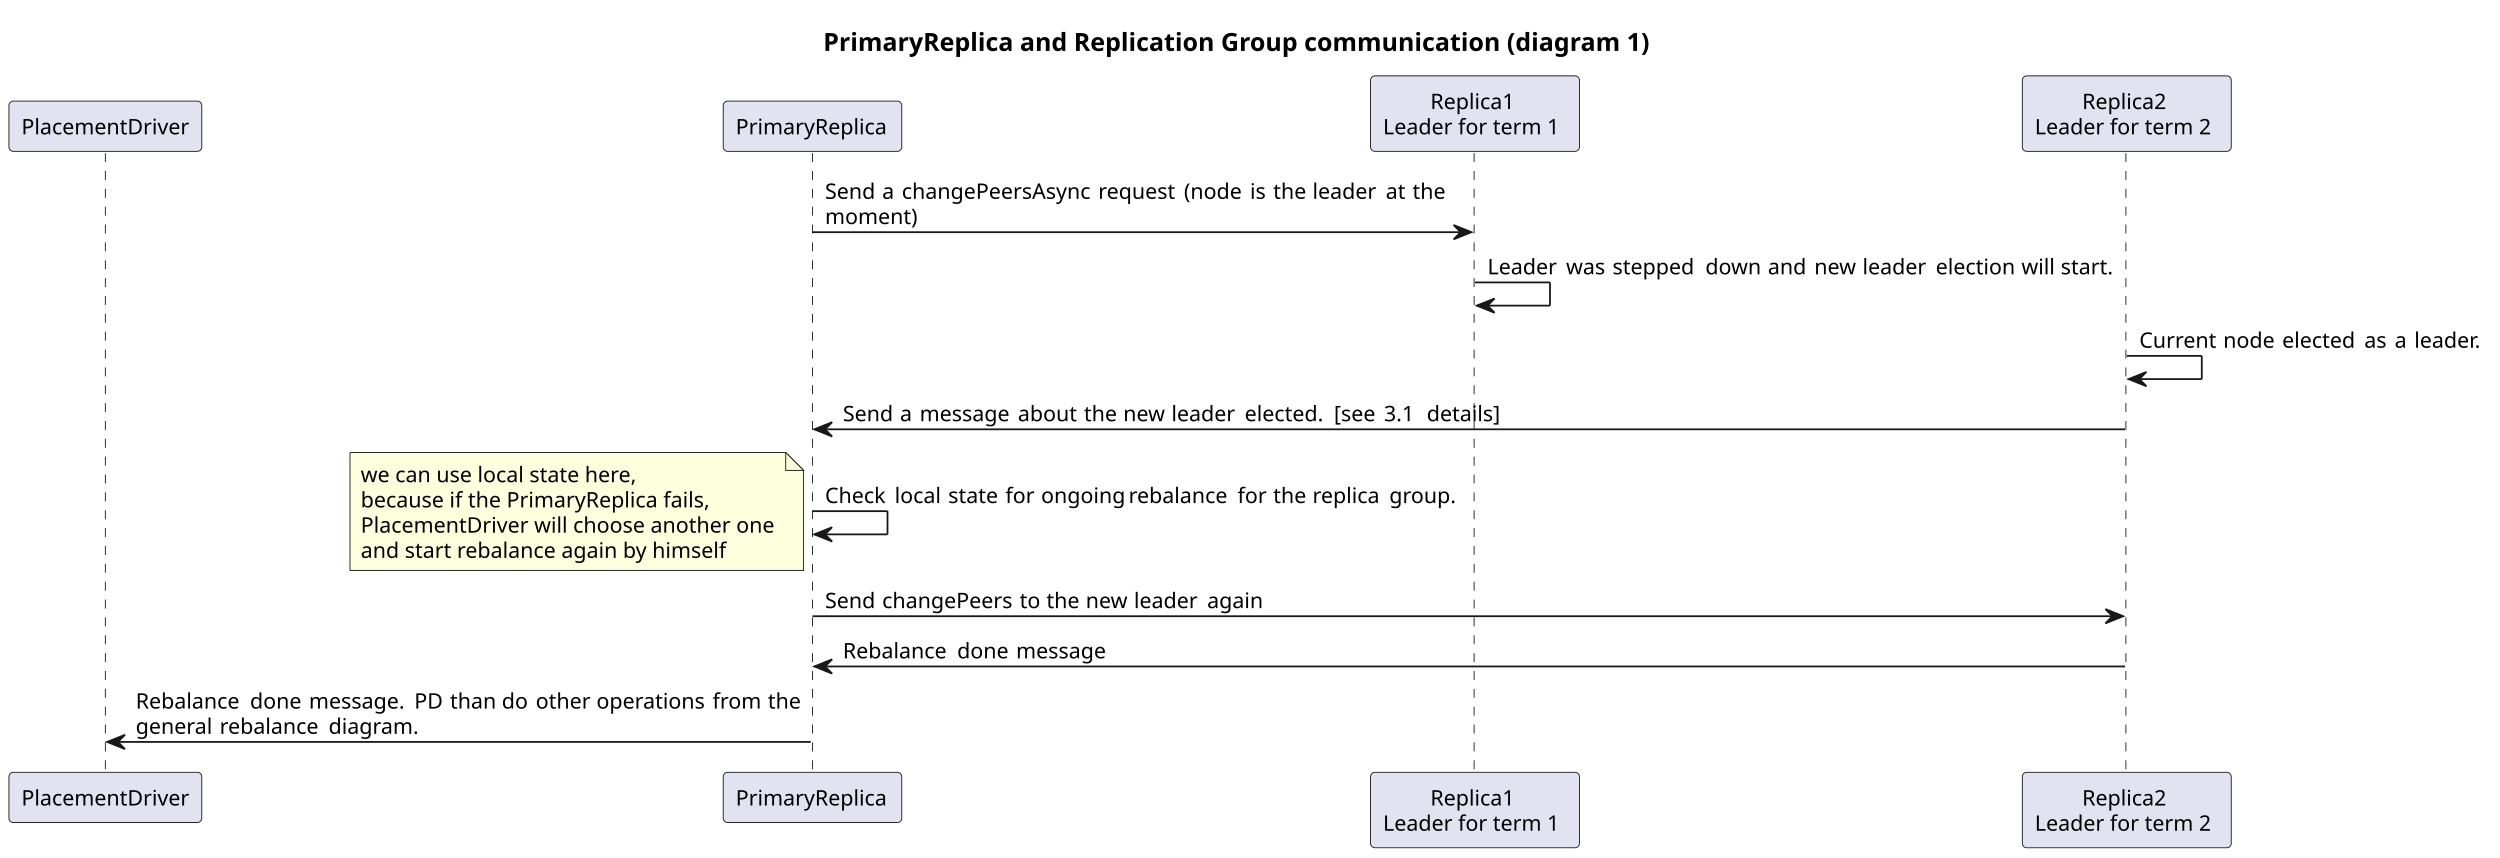
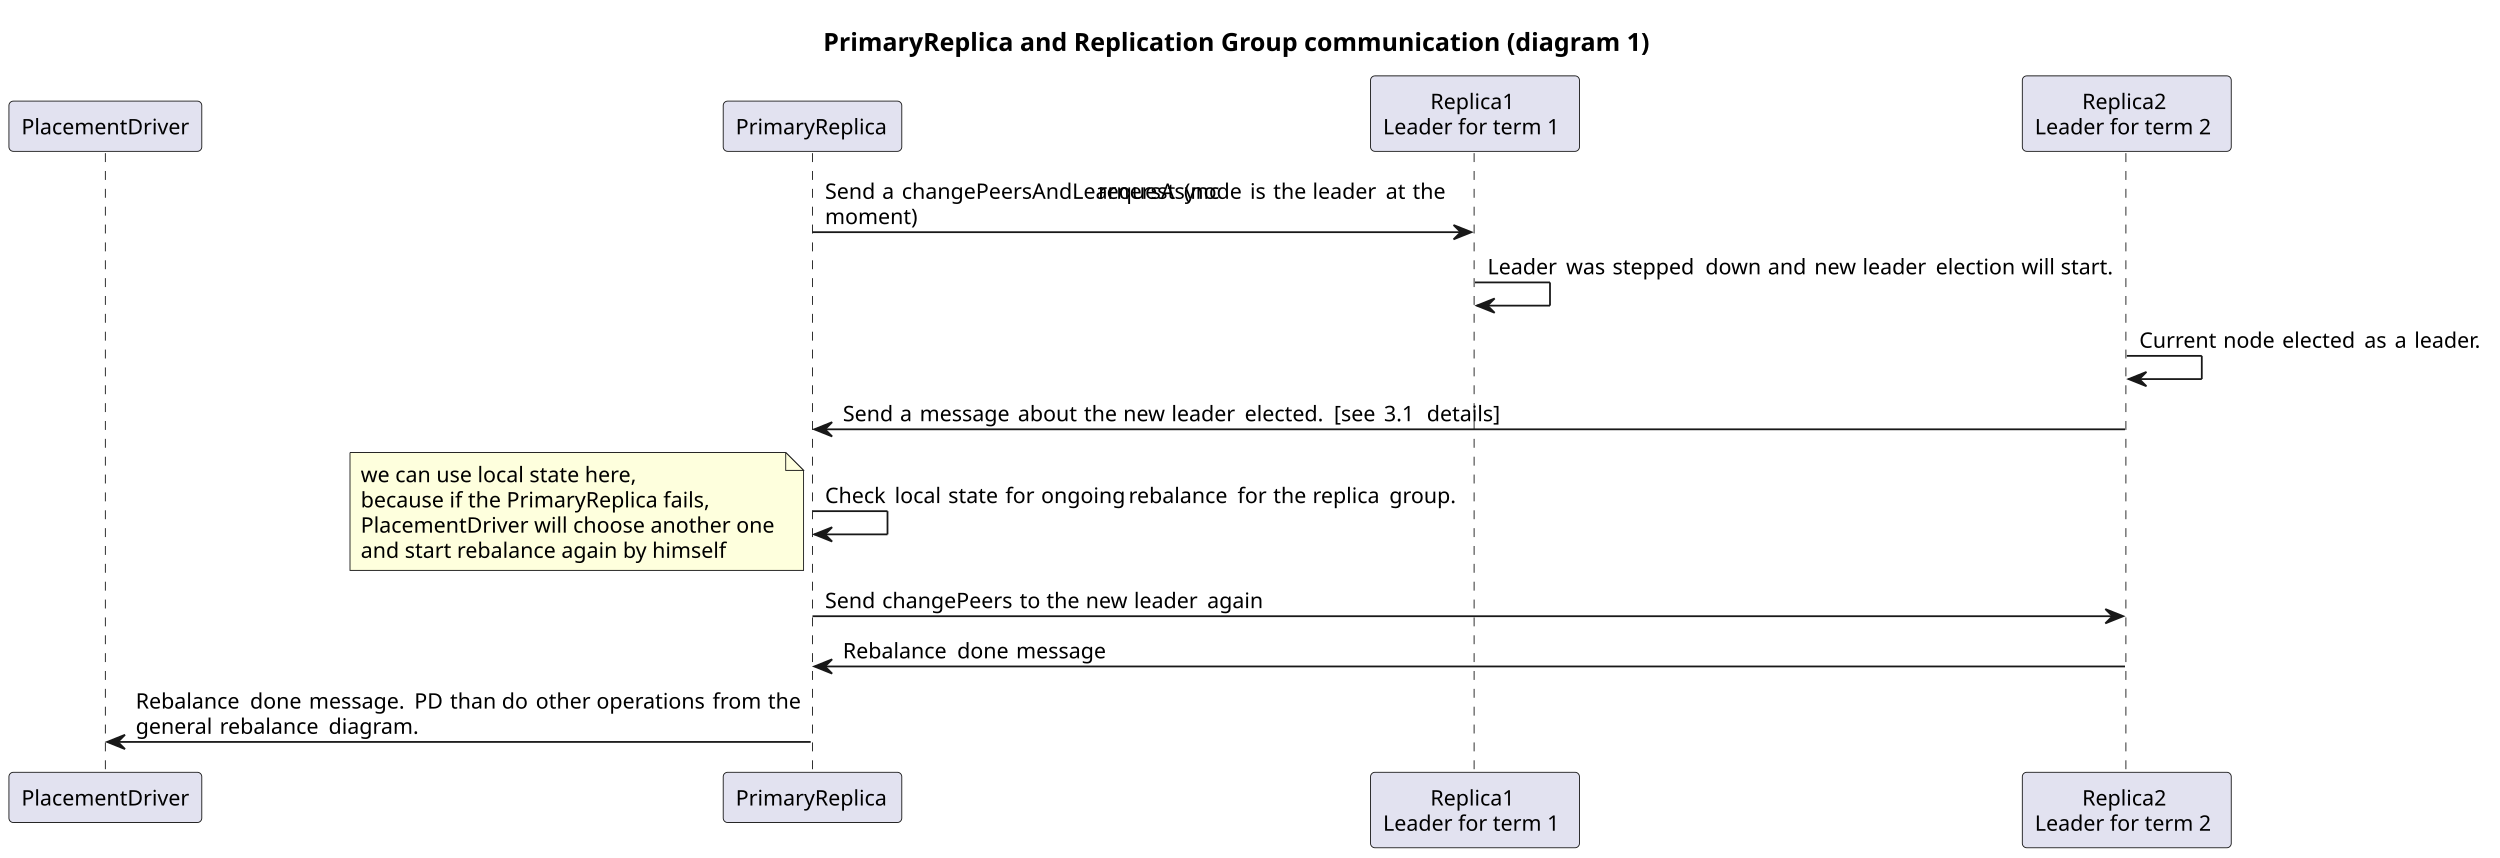
<svg xmlns="http://www.w3.org/2000/svg" contentStyleType="text/css" height="480px" preserveAspectRatio="none" style="width:1400px;height:480px;background:#FFFFFF;" version="1.1" viewBox="0 0 1400 480" width="1400px" zoomAndPan="magnify">
  <defs />
  <g>
    <text fill="#000000" font-family="sans-serif" font-size="14" font-weight="bold" lengthAdjust="spacing" textLength="477" x="461" y="28.535">PrimaryReplica and Replication Group communication (diagram 1)</text>
    <line style="stroke:#181818;stroke-width:0.5;stroke-dasharray:5.0,5.0;" x1="59" x2="59" y1="85.754" y2="433.481" />
    <line style="stroke:#181818;stroke-width:0.5;stroke-dasharray:5.0,5.0;" x1="455" x2="455" y1="85.754" y2="433.481" />
    <line style="stroke:#181818;stroke-width:0.5;stroke-dasharray:5.0,5.0;" x1="825.5" x2="825.5" y1="85.754" y2="433.481" />
    <line style="stroke:#181818;stroke-width:0.5;stroke-dasharray:5.0,5.0;" x1="1190.5" x2="1190.5" y1="85.754" y2="433.481" />
    <rect fill="#E2E2F0" height="28.133" rx="2.5" ry="2.5" style="stroke:#181818;stroke-width:0.5;" width="108" x="5" y="56.621" />
    <text fill="#000000" font-family="sans-serif" font-size="12" lengthAdjust="spacing" textLength="94" x="12" y="75.223">PlacementDriver</text>
    <rect fill="#E2E2F0" height="28.133" rx="2.5" ry="2.5" style="stroke:#181818;stroke-width:0.5;" width="108" x="5" y="432.481" />
    <text fill="#000000" font-family="sans-serif" font-size="12" lengthAdjust="spacing" textLength="94" x="12" y="451.082">PlacementDriver</text>
    <rect fill="#E2E2F0" height="28.133" rx="2.5" ry="2.5" style="stroke:#181818;stroke-width:0.5;" width="100" x="405" y="56.621" />
    <text fill="#000000" font-family="sans-serif" font-size="12" lengthAdjust="spacing" textLength="86" x="412" y="75.223">PrimaryReplica</text>
    <rect fill="#E2E2F0" height="28.133" rx="2.5" ry="2.5" style="stroke:#181818;stroke-width:0.5;" width="100" x="405" y="432.481" />
    <text fill="#000000" font-family="sans-serif" font-size="12" lengthAdjust="spacing" textLength="86" x="412" y="451.082">PrimaryReplica</text>
    <rect fill="#E2E2F0" height="42.266" rx="2.5" ry="2.5" style="stroke:#181818;stroke-width:0.5;" width="117" x="767.5" y="42.488" />
    <text fill="#000000" font-family="sans-serif" font-size="12" lengthAdjust="spacing" textLength="50" x="801" y="61.09">Replica1</text>
    <text fill="#000000" font-family="sans-serif" font-size="12" lengthAdjust="spacing" textLength="103" x="774.5" y="75.223">Leader for term 1</text>
    <rect fill="#E2E2F0" height="42.266" rx="2.5" ry="2.5" style="stroke:#181818;stroke-width:0.5;" width="117" x="767.5" y="432.481" />
    <text fill="#000000" font-family="sans-serif" font-size="12" lengthAdjust="spacing" textLength="50" x="801" y="451.082">Replica1</text>
    <text fill="#000000" font-family="sans-serif" font-size="12" lengthAdjust="spacing" textLength="103" x="774.5" y="465.215">Leader for term 1</text>
    <rect fill="#E2E2F0" height="42.266" rx="2.5" ry="2.5" style="stroke:#181818;stroke-width:0.5;" width="117" x="1132.5" y="42.488" />
    <text fill="#000000" font-family="sans-serif" font-size="12" lengthAdjust="spacing" textLength="50" x="1166" y="61.09">Replica2</text>
    <text fill="#000000" font-family="sans-serif" font-size="12" lengthAdjust="spacing" textLength="103" x="1139.5" y="75.223">Leader for term 2</text>
    <rect fill="#E2E2F0" height="42.266" rx="2.5" ry="2.5" style="stroke:#181818;stroke-width:0.5;" width="117" x="1132.5" y="432.481" />
    <text fill="#000000" font-family="sans-serif" font-size="12" lengthAdjust="spacing" textLength="50" x="1166" y="451.082">Replica2</text>
    <text fill="#000000" font-family="sans-serif" font-size="12" lengthAdjust="spacing" textLength="103" x="1139.5" y="465.215">Leader for term 2</text>
    <polygon fill="#181818" points="814,126.019,824,130.019,814,134.019,818,130.019" style="stroke:#181818;stroke-width:1.0;" />
    <line style="stroke:#181818;stroke-width:1.0;" x1="455" x2="820" y1="130.019" y2="130.019" />
    <text fill="#000000" font-family="sans-serif" font-size="12" lengthAdjust="spacing" textLength="28" x="462" y="111.356">Send</text>
    <text fill="#000000" font-family="sans-serif" font-size="12" lengthAdjust="spacing" textLength="4" x="490" y="111.356"> </text>
    <text fill="#000000" font-family="sans-serif" font-size="12" lengthAdjust="spacing" textLength="7" x="494" y="111.356">a</text>
    <text fill="#000000" font-family="sans-serif" font-size="12" lengthAdjust="spacing" textLength="4" x="501" y="111.356"> </text>
-     <text fill="#000000" font-family="sans-serif" font-size="12" lengthAdjust="spacing" textLength="106" x="505" y="111.356">changePeersAsync</text>
+     <text fill="#000000" font-family="sans-serif" font-size="12" lengthAdjust="spacing" textLength="106" x="505" y="111.356">changePeersAndLearnersAsync</text>
    <text fill="#000000" font-family="sans-serif" font-size="12" lengthAdjust="spacing" textLength="4" x="611" y="111.356"> </text>
    <text fill="#000000" font-family="sans-serif" font-size="12" lengthAdjust="spacing" textLength="44" x="615" y="111.356">request</text>
    <text fill="#000000" font-family="sans-serif" font-size="12" lengthAdjust="spacing" textLength="4" x="659" y="111.356"> </text>
    <text fill="#000000" font-family="sans-serif" font-size="12" lengthAdjust="spacing" textLength="33" x="663" y="111.356">(node</text>
    <text fill="#000000" font-family="sans-serif" font-size="12" lengthAdjust="spacing" textLength="4" x="696" y="111.356"> </text>
    <text fill="#000000" font-family="sans-serif" font-size="12" lengthAdjust="spacing" textLength="9" x="700" y="111.356">is</text>
    <text fill="#000000" font-family="sans-serif" font-size="12" lengthAdjust="spacing" textLength="4" x="709" y="111.356"> </text>
    <text fill="#000000" font-family="sans-serif" font-size="12" lengthAdjust="spacing" textLength="18" x="713" y="111.356">the</text>
    <text fill="#000000" font-family="sans-serif" font-size="12" lengthAdjust="spacing" textLength="4" x="731" y="111.356"> </text>
    <text fill="#000000" font-family="sans-serif" font-size="12" lengthAdjust="spacing" textLength="37" x="735" y="111.356">leader</text>
    <text fill="#000000" font-family="sans-serif" font-size="12" lengthAdjust="spacing" textLength="4" x="772" y="111.356"> </text>
    <text fill="#000000" font-family="sans-serif" font-size="12" lengthAdjust="spacing" textLength="11" x="776" y="111.356">at</text>
    <text fill="#000000" font-family="sans-serif" font-size="12" lengthAdjust="spacing" textLength="4" x="787" y="111.356"> </text>
    <text fill="#000000" font-family="sans-serif" font-size="12" lengthAdjust="spacing" textLength="18" x="791" y="111.356">the</text>
    <text fill="#000000" font-family="sans-serif" font-size="12" lengthAdjust="spacing" textLength="51" x="462" y="125.488">moment)</text>
    <line style="stroke:#181818;stroke-width:1.0;" x1="826" x2="868" y1="158.152" y2="158.152" />
    <line style="stroke:#181818;stroke-width:1.0;" x1="868" x2="868" y1="158.152" y2="171.152" />
    <line style="stroke:#181818;stroke-width:1.0;" x1="827" x2="868" y1="171.152" y2="171.152" />
    <polygon fill="#181818" points="837,167.152,827,171.152,837,175.152,833,171.152" style="stroke:#181818;stroke-width:1.0;" />
    <text fill="#000000" font-family="sans-serif" font-size="12" lengthAdjust="spacing" textLength="40" x="833" y="153.621">Leader</text>
    <text fill="#000000" font-family="sans-serif" font-size="12" lengthAdjust="spacing" textLength="4" x="873" y="153.621"> </text>
    <text fill="#000000" font-family="sans-serif" font-size="12" lengthAdjust="spacing" textLength="22" x="877" y="153.621">was</text>
    <text fill="#000000" font-family="sans-serif" font-size="12" lengthAdjust="spacing" textLength="4" x="899" y="153.621"> </text>
    <text fill="#000000" font-family="sans-serif" font-size="12" lengthAdjust="spacing" textLength="48" x="903" y="153.621">stepped</text>
    <text fill="#000000" font-family="sans-serif" font-size="12" lengthAdjust="spacing" textLength="4" x="951" y="153.621"> </text>
    <text fill="#000000" font-family="sans-serif" font-size="12" lengthAdjust="spacing" textLength="31" x="955" y="153.621">down</text>
    <text fill="#000000" font-family="sans-serif" font-size="12" lengthAdjust="spacing" textLength="4" x="986" y="153.621"> </text>
    <text fill="#000000" font-family="sans-serif" font-size="12" lengthAdjust="spacing" textLength="22" x="990" y="153.621">and</text>
    <text fill="#000000" font-family="sans-serif" font-size="12" lengthAdjust="spacing" textLength="4" x="1012" y="153.621"> </text>
    <text fill="#000000" font-family="sans-serif" font-size="12" lengthAdjust="spacing" textLength="23" x="1016" y="153.621">new</text>
    <text fill="#000000" font-family="sans-serif" font-size="12" lengthAdjust="spacing" textLength="4" x="1039" y="153.621"> </text>
    <text fill="#000000" font-family="sans-serif" font-size="12" lengthAdjust="spacing" textLength="37" x="1043" y="153.621">leader</text>
    <text fill="#000000" font-family="sans-serif" font-size="12" lengthAdjust="spacing" textLength="4" x="1080" y="153.621"> </text>
    <text fill="#000000" font-family="sans-serif" font-size="12" lengthAdjust="spacing" textLength="44" x="1084" y="153.621">election</text>
    <text fill="#000000" font-family="sans-serif" font-size="12" lengthAdjust="spacing" textLength="4" x="1128" y="153.621"> </text>
    <text fill="#000000" font-family="sans-serif" font-size="12" lengthAdjust="spacing" textLength="18" x="1132" y="153.621">will</text>
    <text fill="#000000" font-family="sans-serif" font-size="12" lengthAdjust="spacing" textLength="4" x="1150" y="153.621"> </text>
    <text fill="#000000" font-family="sans-serif" font-size="12" lengthAdjust="spacing" textLength="30" x="1154" y="153.621">start.</text>
    <line style="stroke:#181818;stroke-width:1.0;" x1="1191" x2="1233" y1="199.285" y2="199.285" />
    <line style="stroke:#181818;stroke-width:1.0;" x1="1233" x2="1233" y1="199.285" y2="212.285" />
    <line style="stroke:#181818;stroke-width:1.0;" x1="1192" x2="1233" y1="212.285" y2="212.285" />
    <polygon fill="#181818" points="1202,208.285,1192,212.285,1202,216.285,1198,212.285" style="stroke:#181818;stroke-width:1.0;" />
    <text fill="#000000" font-family="sans-serif" font-size="12" lengthAdjust="spacing" textLength="43" x="1198" y="194.754">Current</text>
    <text fill="#000000" font-family="sans-serif" font-size="12" lengthAdjust="spacing" textLength="4" x="1241" y="194.754"> </text>
    <text fill="#000000" font-family="sans-serif" font-size="12" lengthAdjust="spacing" textLength="29" x="1245" y="194.754">node</text>
    <text fill="#000000" font-family="sans-serif" font-size="12" lengthAdjust="spacing" textLength="4" x="1274" y="194.754"> </text>
    <text fill="#000000" font-family="sans-serif" font-size="12" lengthAdjust="spacing" textLength="42" x="1278" y="194.754">elected</text>
    <text fill="#000000" font-family="sans-serif" font-size="12" lengthAdjust="spacing" textLength="4" x="1320" y="194.754"> </text>
    <text fill="#000000" font-family="sans-serif" font-size="12" lengthAdjust="spacing" textLength="13" x="1324" y="194.754">as</text>
    <text fill="#000000" font-family="sans-serif" font-size="12" lengthAdjust="spacing" textLength="4" x="1337" y="194.754"> </text>
    <text fill="#000000" font-family="sans-serif" font-size="12" lengthAdjust="spacing" textLength="7" x="1341" y="194.754">a</text>
    <text fill="#000000" font-family="sans-serif" font-size="12" lengthAdjust="spacing" textLength="4" x="1348" y="194.754"> </text>
    <text fill="#000000" font-family="sans-serif" font-size="12" lengthAdjust="spacing" textLength="41" x="1352" y="194.754">leader.</text>
    <polygon fill="#181818" points="466,236.418,456,240.418,466,244.418,462,240.418" style="stroke:#181818;stroke-width:1.0;" />
    <line style="stroke:#181818;stroke-width:1.0;" x1="460" x2="1190" y1="240.418" y2="240.418" />
    <text fill="#000000" font-family="sans-serif" font-size="12" lengthAdjust="spacing" textLength="28" x="472" y="235.887">Send</text>
    <text fill="#000000" font-family="sans-serif" font-size="12" lengthAdjust="spacing" textLength="4" x="500" y="235.887"> </text>
    <text fill="#000000" font-family="sans-serif" font-size="12" lengthAdjust="spacing" textLength="7" x="504" y="235.887">a</text>
    <text fill="#000000" font-family="sans-serif" font-size="12" lengthAdjust="spacing" textLength="4" x="511" y="235.887"> </text>
    <text fill="#000000" font-family="sans-serif" font-size="12" lengthAdjust="spacing" textLength="51" x="515" y="235.887">message</text>
    <text fill="#000000" font-family="sans-serif" font-size="12" lengthAdjust="spacing" textLength="4" x="566" y="235.887"> </text>
    <text fill="#000000" font-family="sans-serif" font-size="12" lengthAdjust="spacing" textLength="33" x="570" y="235.887">about</text>
    <text fill="#000000" font-family="sans-serif" font-size="12" lengthAdjust="spacing" textLength="4" x="603" y="235.887"> </text>
    <text fill="#000000" font-family="sans-serif" font-size="12" lengthAdjust="spacing" textLength="18" x="607" y="235.887">the</text>
    <text fill="#000000" font-family="sans-serif" font-size="12" lengthAdjust="spacing" textLength="4" x="625" y="235.887"> </text>
    <text fill="#000000" font-family="sans-serif" font-size="12" lengthAdjust="spacing" textLength="23" x="629" y="235.887">new</text>
    <text fill="#000000" font-family="sans-serif" font-size="12" lengthAdjust="spacing" textLength="4" x="652" y="235.887"> </text>
    <text fill="#000000" font-family="sans-serif" font-size="12" lengthAdjust="spacing" textLength="37" x="656" y="235.887">leader</text>
    <text fill="#000000" font-family="sans-serif" font-size="12" lengthAdjust="spacing" textLength="4" x="693" y="235.887"> </text>
    <text fill="#000000" font-family="sans-serif" font-size="12" lengthAdjust="spacing" textLength="46" x="697" y="235.887">elected.</text>
    <text fill="#000000" font-family="sans-serif" font-size="12" lengthAdjust="spacing" textLength="4" x="743" y="235.887"> </text>
    <text fill="#000000" font-family="sans-serif" font-size="12" lengthAdjust="spacing" textLength="24" x="747" y="235.887">[see</text>
    <text fill="#000000" font-family="sans-serif" font-size="12" lengthAdjust="spacing" textLength="4" x="771" y="235.887"> </text>
    <text fill="#000000" font-family="sans-serif" font-size="12" lengthAdjust="spacing" textLength="20" x="775" y="235.887">3.1</text>
    <text fill="#000000" font-family="sans-serif" font-size="12" lengthAdjust="spacing" textLength="4" x="795" y="235.887"> </text>
    <text fill="#000000" font-family="sans-serif" font-size="12" lengthAdjust="spacing" textLength="42" x="799" y="235.887">details]</text>
    <line style="stroke:#181818;stroke-width:1.0;" x1="455" x2="497" y1="286.25" y2="286.25" />
    <line style="stroke:#181818;stroke-width:1.0;" x1="497" x2="497" y1="286.25" y2="299.25" />
    <line style="stroke:#181818;stroke-width:1.0;" x1="456" x2="497" y1="299.25" y2="299.25" />
    <polygon fill="#181818" points="466,295.25,456,299.25,466,303.25,462,299.25" style="stroke:#181818;stroke-width:1.0;" />
    <text fill="#000000" font-family="sans-serif" font-size="12" lengthAdjust="spacing" textLength="35" x="462" y="281.719">Check</text>
    <text fill="#000000" font-family="sans-serif" font-size="12" lengthAdjust="spacing" textLength="4" x="497" y="281.719"> </text>
    <text fill="#000000" font-family="sans-serif" font-size="12" lengthAdjust="spacing" textLength="26" x="501" y="281.719">local</text>
    <text fill="#000000" font-family="sans-serif" font-size="12" lengthAdjust="spacing" textLength="4" x="527" y="281.719"> </text>
    <text fill="#000000" font-family="sans-serif" font-size="12" lengthAdjust="spacing" textLength="28" x="531" y="281.719">state</text>
    <text fill="#000000" font-family="sans-serif" font-size="12" lengthAdjust="spacing" textLength="4" x="559" y="281.719"> </text>
    <text fill="#000000" font-family="sans-serif" font-size="12" lengthAdjust="spacing" textLength="16" x="563" y="281.719">for</text>
    <text fill="#000000" font-family="sans-serif" font-size="12" lengthAdjust="spacing" textLength="4" x="579" y="281.719"> </text>
    <text fill="#000000" font-family="sans-serif" font-size="12" lengthAdjust="spacing" textLength="45" x="583" y="281.719">ongoing</text>
    <text fill="#000000" font-family="sans-serif" font-size="12" lengthAdjust="spacing" textLength="4" x="628" y="281.719"> </text>
    <text fill="#000000" font-family="sans-serif" font-size="12" lengthAdjust="spacing" textLength="57" x="632" y="281.719">rebalance</text>
    <text fill="#000000" font-family="sans-serif" font-size="12" lengthAdjust="spacing" textLength="4" x="689" y="281.719"> </text>
    <text fill="#000000" font-family="sans-serif" font-size="12" lengthAdjust="spacing" textLength="16" x="693" y="281.719">for</text>
    <text fill="#000000" font-family="sans-serif" font-size="12" lengthAdjust="spacing" textLength="4" x="709" y="281.719"> </text>
    <text fill="#000000" font-family="sans-serif" font-size="12" lengthAdjust="spacing" textLength="18" x="713" y="281.719">the</text>
    <text fill="#000000" font-family="sans-serif" font-size="12" lengthAdjust="spacing" textLength="4" x="731" y="281.719"> </text>
    <text fill="#000000" font-family="sans-serif" font-size="12" lengthAdjust="spacing" textLength="39" x="735" y="281.719">replica</text>
    <text fill="#000000" font-family="sans-serif" font-size="12" lengthAdjust="spacing" textLength="4" x="774" y="281.719"> </text>
    <text fill="#000000" font-family="sans-serif" font-size="12" lengthAdjust="spacing" textLength="38" x="778" y="281.719">group.</text>
    <path d="M196,253.418 L196,319.418 L450,319.418 L450,263.418 L440,253.418 L196,253.418 " fill="#FEFFDD" style="stroke:#181818;stroke-width:0.5;" />
    <path d="M440,253.418 L440,263.418 L450,263.418 L440,253.418 " fill="#FEFFDD" style="stroke:#181818;stroke-width:0.5;" />
    <text fill="#000000" font-family="sans-serif" font-size="12" lengthAdjust="spacing" textLength="160" x="202" y="270.019">we can use local state here,</text>
    <text fill="#000000" font-family="sans-serif" font-size="12" lengthAdjust="spacing" textLength="202" x="202" y="284.152">because if the PrimaryReplica fails,</text>
    <text fill="#000000" font-family="sans-serif" font-size="12" lengthAdjust="spacing" textLength="233" x="202" y="298.285">PlacementDriver will choose another one</text>
    <text fill="#000000" font-family="sans-serif" font-size="12" lengthAdjust="spacing" textLength="211" x="202" y="312.418">and start rebalance again by himself</text>
    <polygon fill="#181818" points="1179,341.082,1189,345.082,1179,349.082,1183,345.082" style="stroke:#181818;stroke-width:1.0;" />
    <line style="stroke:#181818;stroke-width:1.0;" x1="455" x2="1185" y1="345.082" y2="345.082" />
    <text fill="#000000" font-family="sans-serif" font-size="12" lengthAdjust="spacing" textLength="28" x="462" y="340.551">Send</text>
    <text fill="#000000" font-family="sans-serif" font-size="12" lengthAdjust="spacing" textLength="4" x="490" y="340.551"> </text>
    <text fill="#000000" font-family="sans-serif" font-size="12" lengthAdjust="spacing" textLength="73" x="494" y="340.551">changePeers</text>
    <text fill="#000000" font-family="sans-serif" font-size="12" lengthAdjust="spacing" textLength="4" x="567" y="340.551"> </text>
    <text fill="#000000" font-family="sans-serif" font-size="12" lengthAdjust="spacing" textLength="11" x="571" y="340.551">to</text>
    <text fill="#000000" font-family="sans-serif" font-size="12" lengthAdjust="spacing" textLength="4" x="582" y="340.551"> </text>
    <text fill="#000000" font-family="sans-serif" font-size="12" lengthAdjust="spacing" textLength="18" x="586" y="340.551">the</text>
    <text fill="#000000" font-family="sans-serif" font-size="12" lengthAdjust="spacing" textLength="4" x="604" y="340.551"> </text>
    <text fill="#000000" font-family="sans-serif" font-size="12" lengthAdjust="spacing" textLength="23" x="608" y="340.551">new</text>
    <text fill="#000000" font-family="sans-serif" font-size="12" lengthAdjust="spacing" textLength="4" x="631" y="340.551"> </text>
    <text fill="#000000" font-family="sans-serif" font-size="12" lengthAdjust="spacing" textLength="37" x="635" y="340.551">leader</text>
    <text fill="#000000" font-family="sans-serif" font-size="12" lengthAdjust="spacing" textLength="4" x="672" y="340.551"> </text>
    <text fill="#000000" font-family="sans-serif" font-size="12" lengthAdjust="spacing" textLength="31" x="676" y="340.551">again</text>
    <polygon fill="#181818" points="466,369.215,456,373.215,466,377.215,462,373.215" style="stroke:#181818;stroke-width:1.0;" />
    <line style="stroke:#181818;stroke-width:1.0;" x1="460" x2="1190" y1="373.215" y2="373.215" />
    <text fill="#000000" font-family="sans-serif" font-size="12" lengthAdjust="spacing" textLength="60" x="472" y="368.684">Rebalance</text>
    <text fill="#000000" font-family="sans-serif" font-size="12" lengthAdjust="spacing" textLength="4" x="532" y="368.684"> </text>
    <text fill="#000000" font-family="sans-serif" font-size="12" lengthAdjust="spacing" textLength="29" x="536" y="368.684">done</text>
    <text fill="#000000" font-family="sans-serif" font-size="12" lengthAdjust="spacing" textLength="4" x="565" y="368.684"> </text>
    <text fill="#000000" font-family="sans-serif" font-size="12" lengthAdjust="spacing" textLength="51" x="569" y="368.684">message</text>
    <polygon fill="#181818" points="70,411.481,60,415.481,70,419.481,66,415.481" style="stroke:#181818;stroke-width:1.0;" />
    <line style="stroke:#181818;stroke-width:1.0;" x1="64" x2="454" y1="415.481" y2="415.481" />
    <text fill="#000000" font-family="sans-serif" font-size="12" lengthAdjust="spacing" textLength="60" x="76" y="396.816">Rebalance</text>
    <text fill="#000000" font-family="sans-serif" font-size="12" lengthAdjust="spacing" textLength="4" x="136" y="396.816"> </text>
    <text fill="#000000" font-family="sans-serif" font-size="12" lengthAdjust="spacing" textLength="29" x="140" y="396.816">done</text>
    <text fill="#000000" font-family="sans-serif" font-size="12" lengthAdjust="spacing" textLength="4" x="169" y="396.816"> </text>
    <text fill="#000000" font-family="sans-serif" font-size="12" lengthAdjust="spacing" textLength="55" x="173" y="396.816">message.</text>
    <text fill="#000000" font-family="sans-serif" font-size="12" lengthAdjust="spacing" textLength="4" x="228" y="396.816"> </text>
    <text fill="#000000" font-family="sans-serif" font-size="12" lengthAdjust="spacing" textLength="16" x="232" y="396.816">PD</text>
    <text fill="#000000" font-family="sans-serif" font-size="12" lengthAdjust="spacing" textLength="4" x="248" y="396.816"> </text>
    <text fill="#000000" font-family="sans-serif" font-size="12" lengthAdjust="spacing" textLength="25" x="252" y="396.816">than</text>
    <text fill="#000000" font-family="sans-serif" font-size="12" lengthAdjust="spacing" textLength="4" x="277" y="396.816"> </text>
    <text fill="#000000" font-family="sans-serif" font-size="12" lengthAdjust="spacing" textLength="15" x="281" y="396.816">do</text>
    <text fill="#000000" font-family="sans-serif" font-size="12" lengthAdjust="spacing" textLength="4" x="296" y="396.816"> </text>
    <text fill="#000000" font-family="sans-serif" font-size="12" lengthAdjust="spacing" textLength="30" x="300" y="396.816">other</text>
    <text fill="#000000" font-family="sans-serif" font-size="12" lengthAdjust="spacing" textLength="4" x="330" y="396.816"> </text>
    <text fill="#000000" font-family="sans-serif" font-size="12" lengthAdjust="spacing" textLength="61" x="334" y="396.816">operations</text>
    <text fill="#000000" font-family="sans-serif" font-size="12" lengthAdjust="spacing" textLength="4" x="395" y="396.816"> </text>
    <text fill="#000000" font-family="sans-serif" font-size="12" lengthAdjust="spacing" textLength="27" x="399" y="396.816">from</text>
    <text fill="#000000" font-family="sans-serif" font-size="12" lengthAdjust="spacing" textLength="4" x="426" y="396.816"> </text>
    <text fill="#000000" font-family="sans-serif" font-size="12" lengthAdjust="spacing" textLength="18" x="430" y="396.816">the</text>
    <text fill="#000000" font-family="sans-serif" font-size="12" lengthAdjust="spacing" textLength="43" x="76" y="410.949">general</text>
    <text fill="#000000" font-family="sans-serif" font-size="12" lengthAdjust="spacing" textLength="4" x="119" y="410.949"> </text>
    <text fill="#000000" font-family="sans-serif" font-size="12" lengthAdjust="spacing" textLength="57" x="123" y="410.949">rebalance</text>
    <text fill="#000000" font-family="sans-serif" font-size="12" lengthAdjust="spacing" textLength="4" x="180" y="410.949"> </text>
    <text fill="#000000" font-family="sans-serif" font-size="12" lengthAdjust="spacing" textLength="52" x="184" y="410.949">diagram.</text>
  </g>
</svg>
